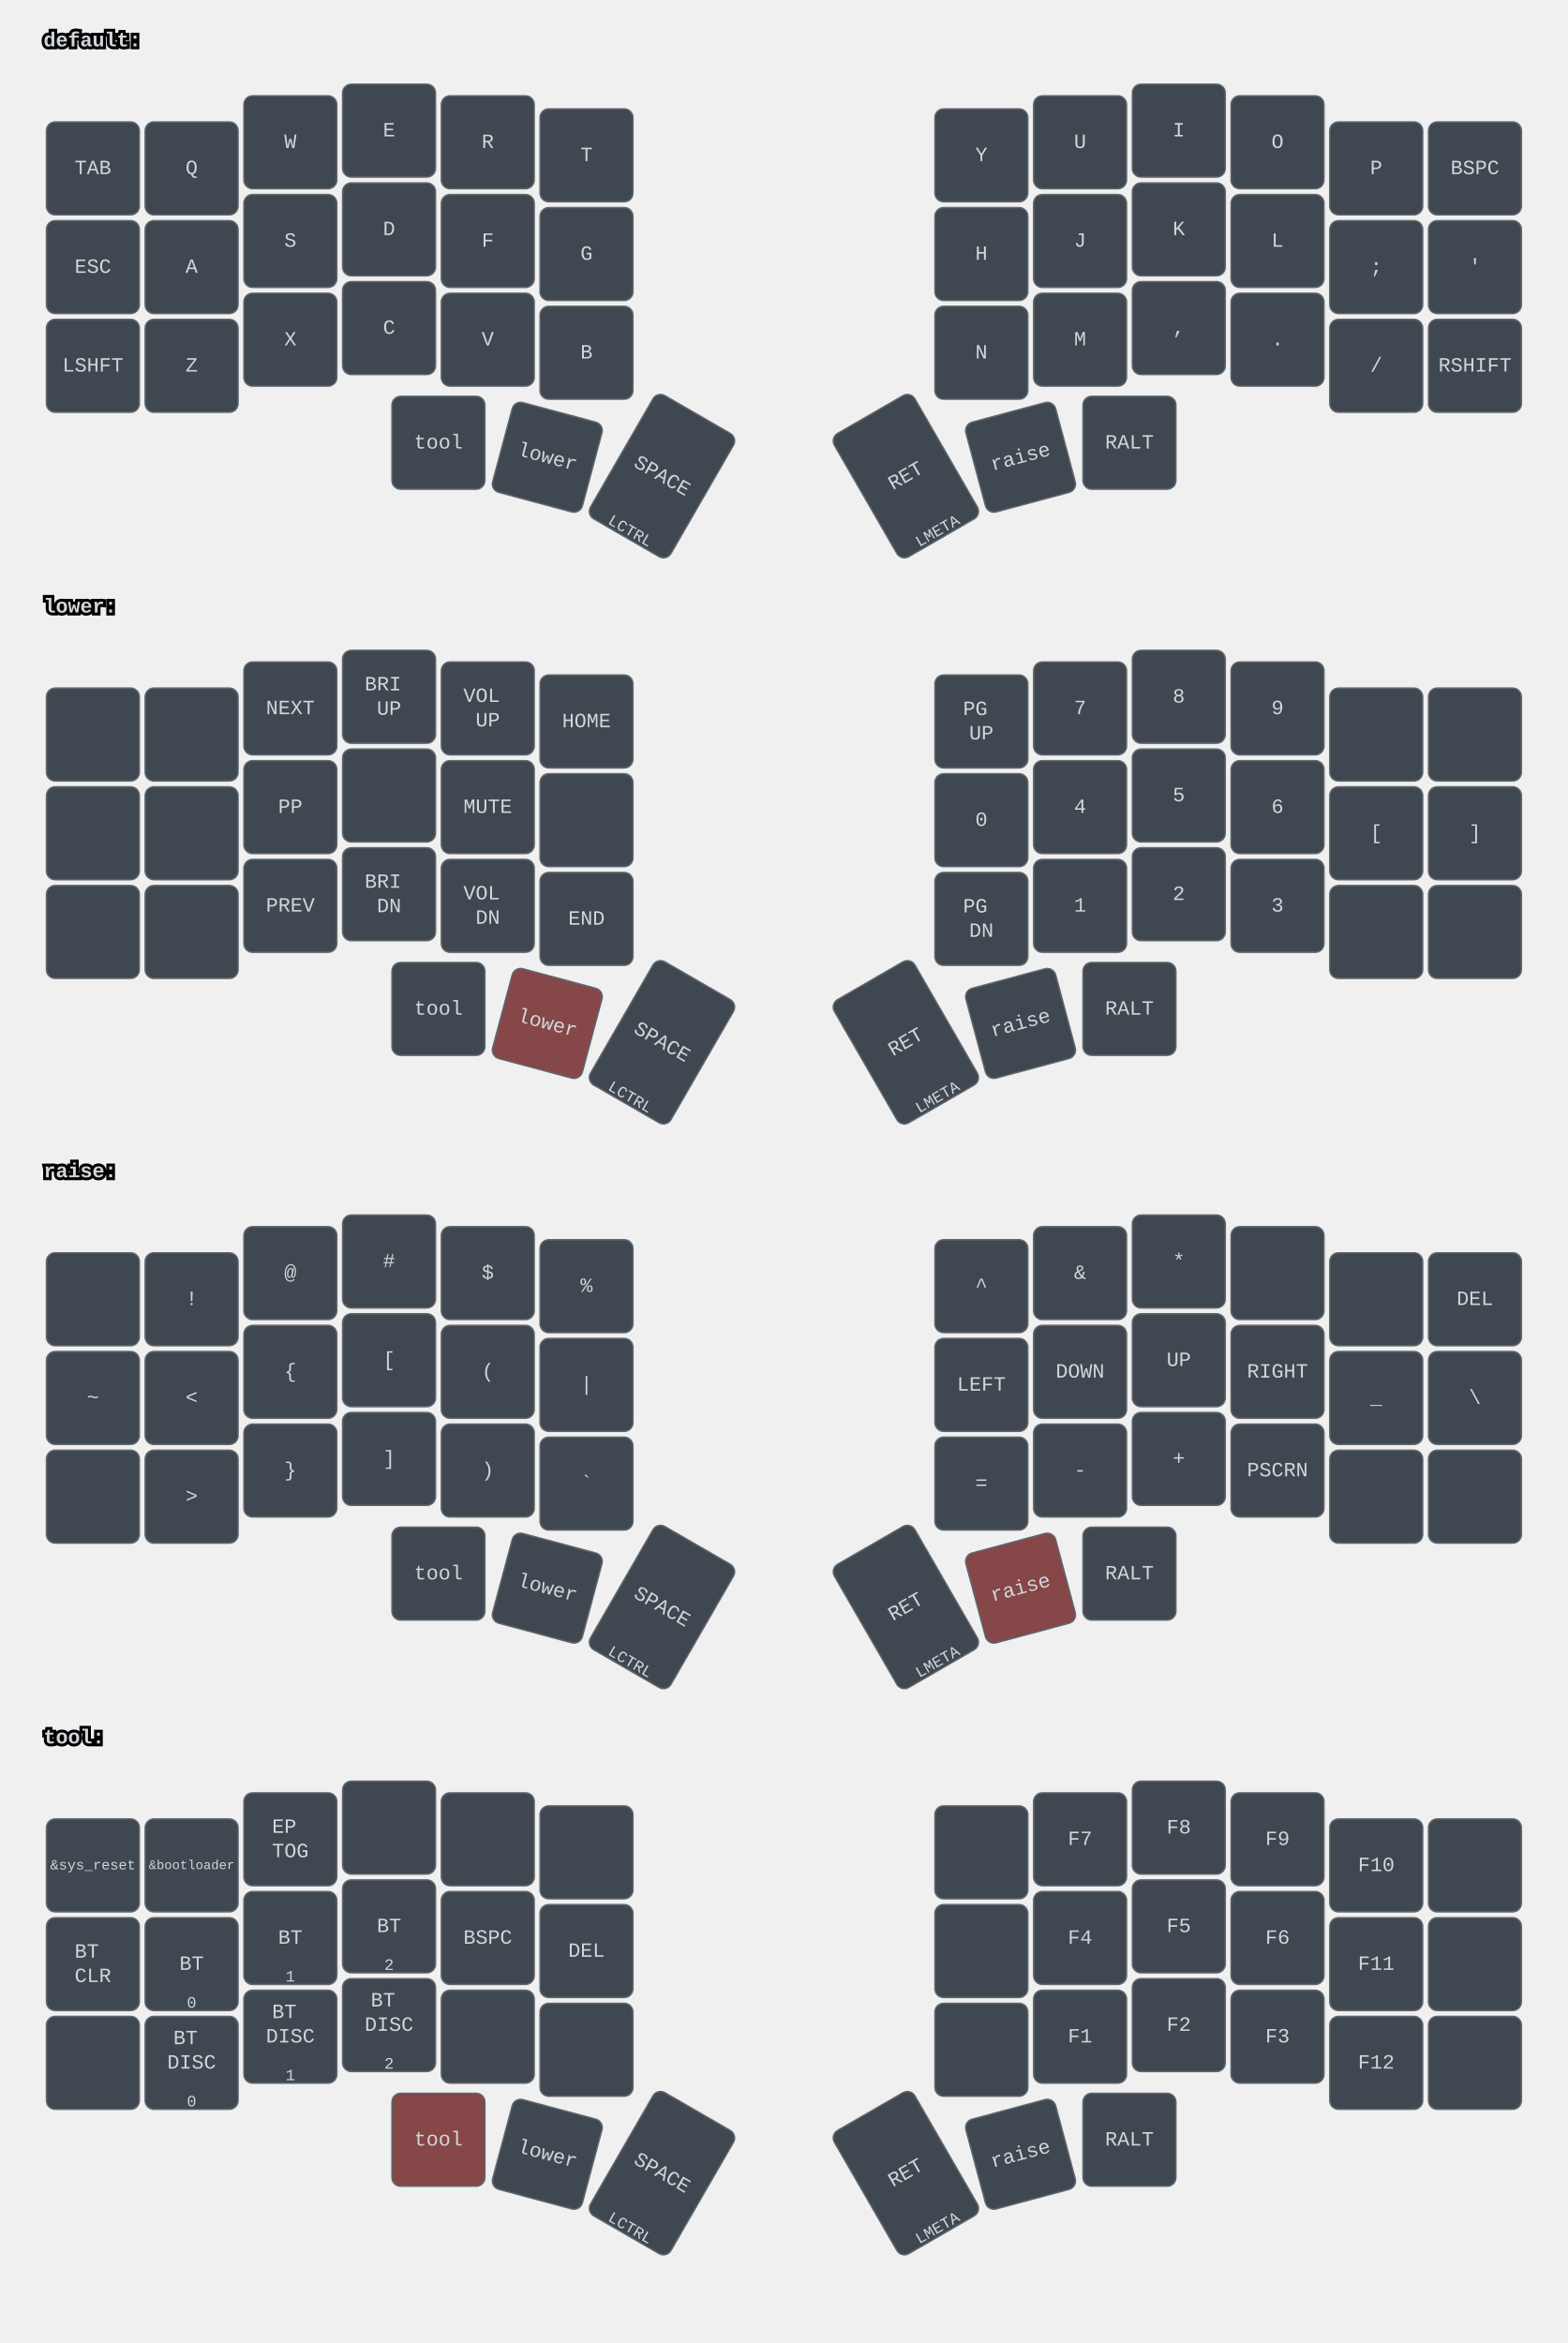
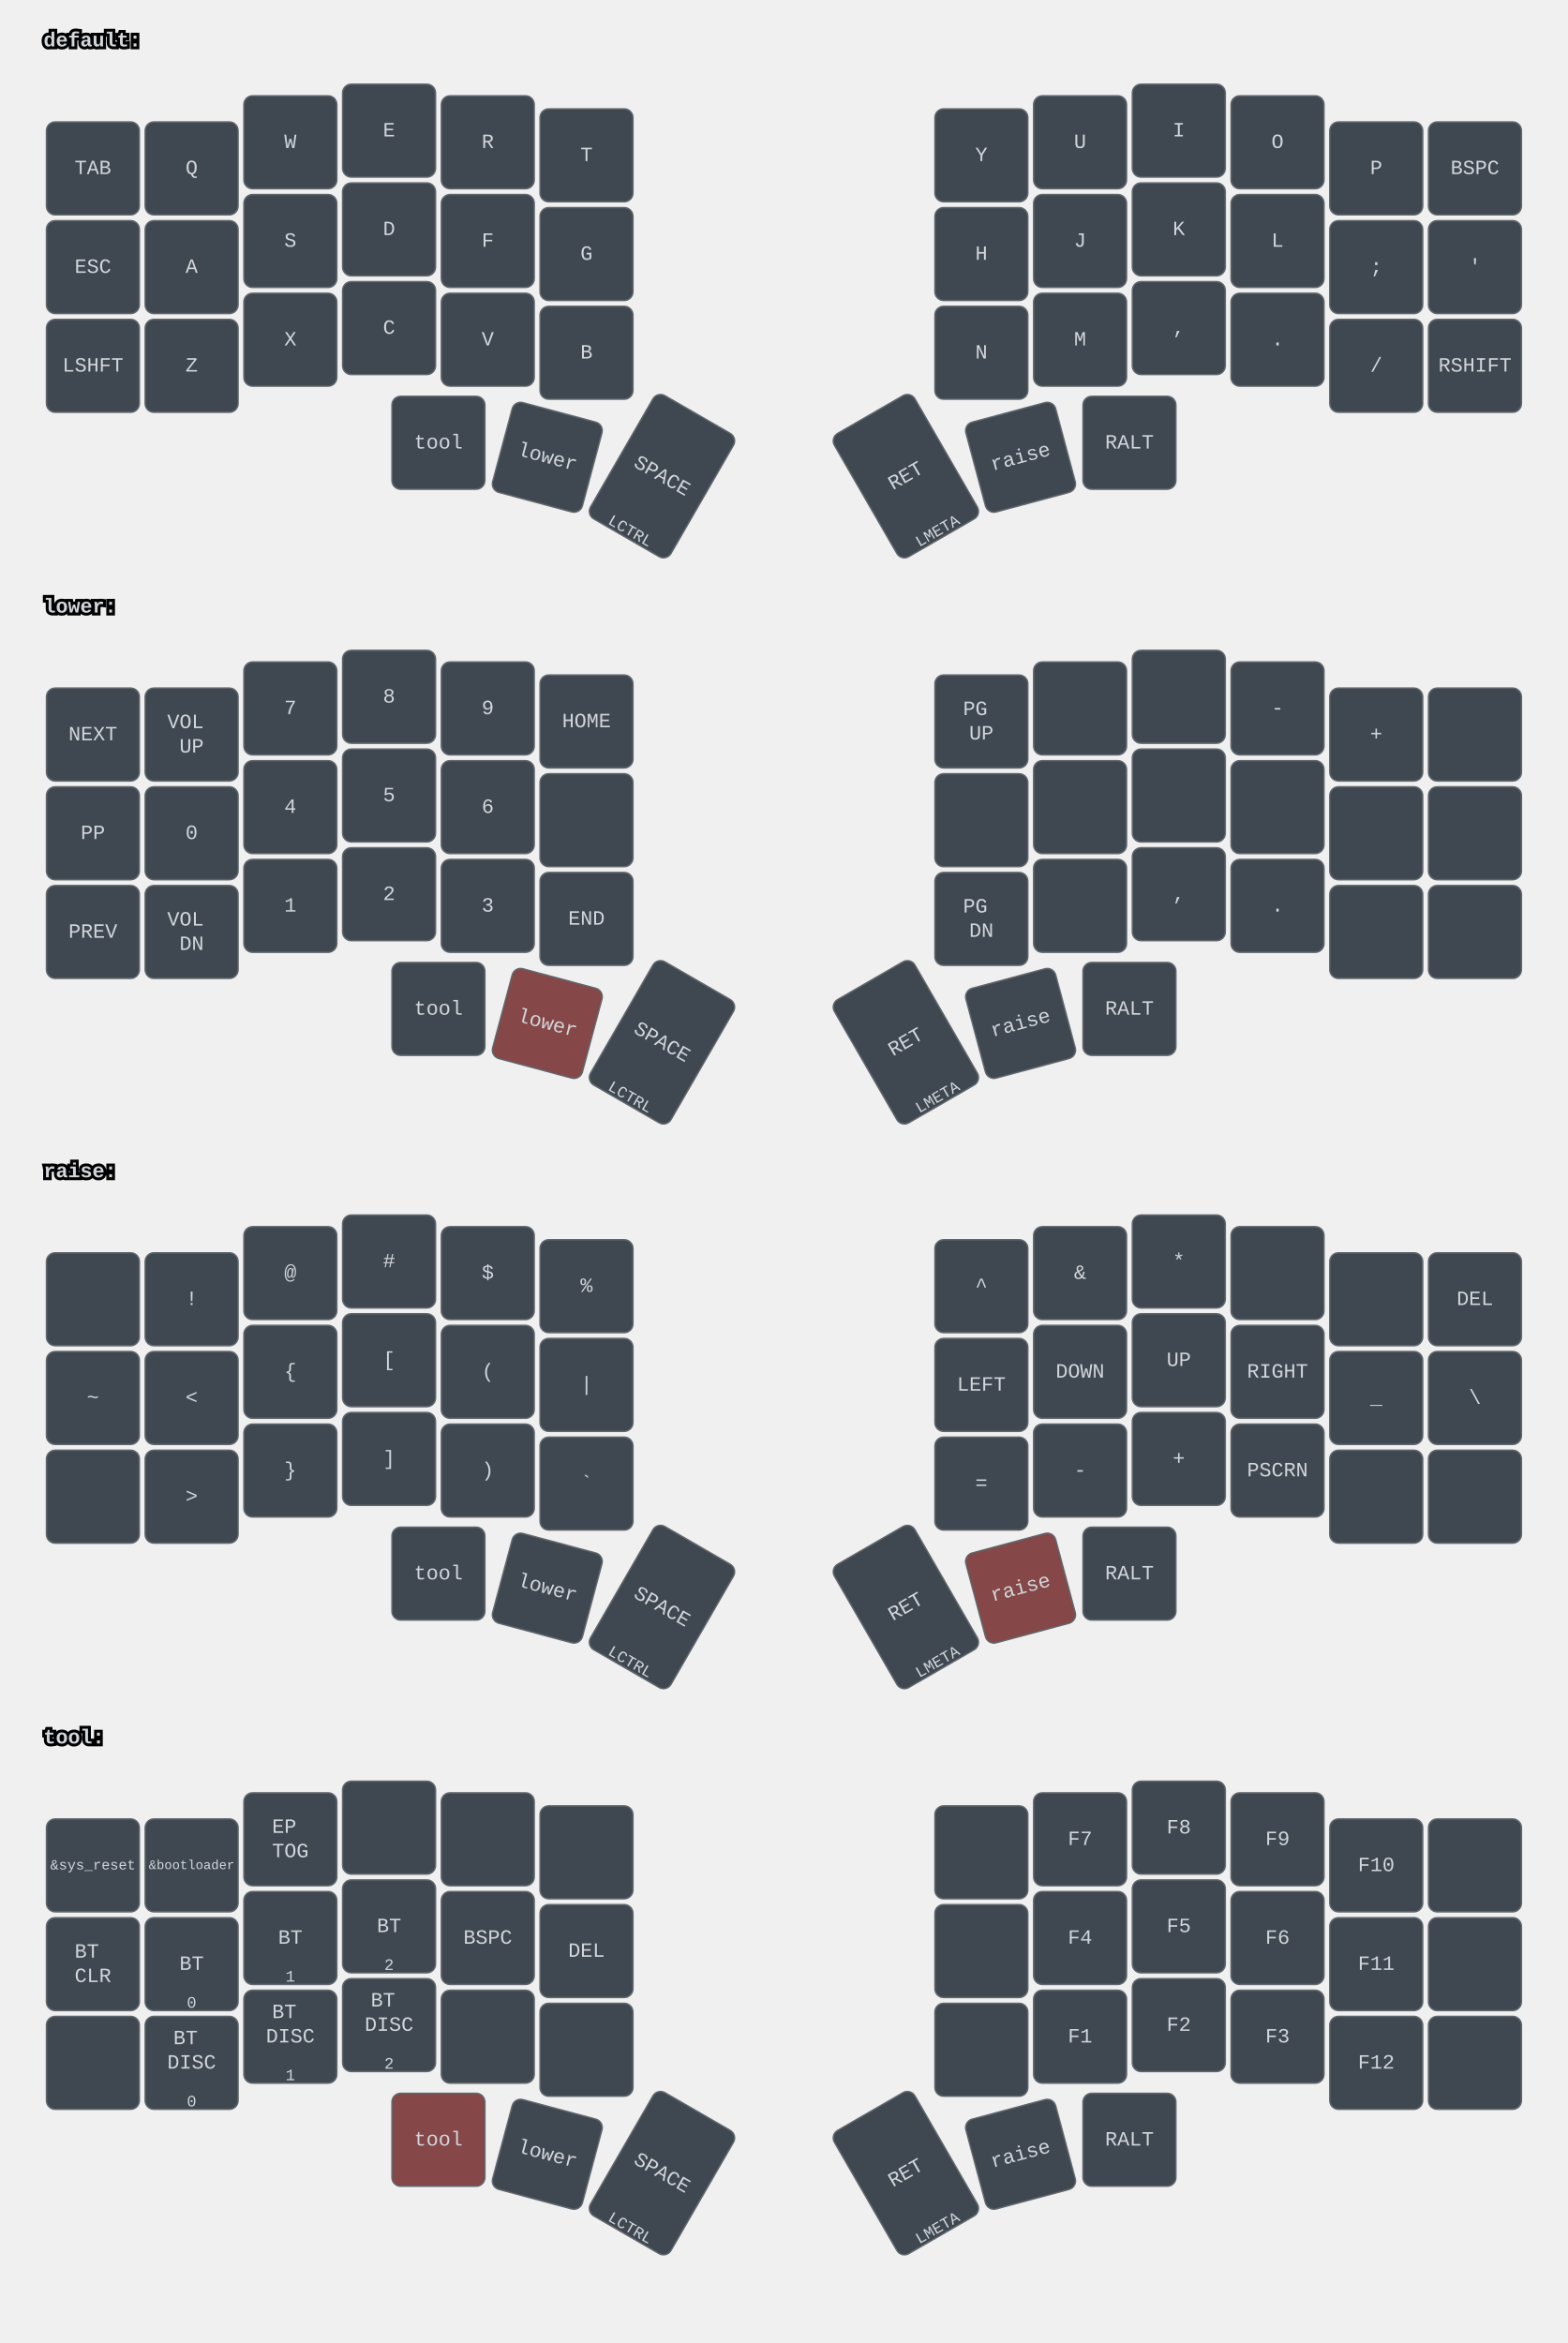
<svg xmlns="http://www.w3.org/2000/svg" width="1080" height="1614" viewBox="0 0 1080 1614" class="keymap">
  <style>/* inherit to force styles through use tags */
svg path {
    fill: inherit;
}

/* font and background color specifications */
svg.keymap {
    font-family: SFMono-Regular,Consolas,Liberation Mono,Menlo,monospace;
    font-size: 14px;
    font-kerning: normal;
    text-rendering: optimizeLegibility;
    fill: #24292e;
}

/* default key styling */
rect.key {
    fill: #f6f8fa;
}

rect.key, rect.combo {
    stroke: #c9cccf;
    stroke-width: 1;
}

/* default key side styling, only used is draw_key_sides is set */
rect.side {
    filter: brightness(90%);
}

/* color accent for combo boxes */
rect.combo, rect.combo-separate {
    fill: #cdf;
}

/* color accent for held keys */
rect.held, rect.combo.held {
    fill: #fdd;
}

/* color accent for ghost (optional) keys */
rect.ghost, rect.combo.ghost {
    stroke-dasharray: 4, 4;
    stroke-width: 2;
}

text {
    text-anchor: middle;
    dominant-baseline: middle;
}

/* styling for layer labels */
text.label {
    font-weight: bold;
    text-anchor: start;
    stroke: white;
    stroke-width: 4;
    paint-order: stroke;
}

/* styling for optional footer */
text.footer {
    text-anchor: end;
    dominant-baseline: auto;
    stroke: white;
    stroke-width: 4;
    paint-order: stroke;
}

/* styling for combo tap, and key hold/shifted label text */
text.combo, text.hold, text.shifted {
    font-size: 11px;
}

text.hold {
    text-anchor: middle;
    dominant-baseline: auto;
}

text.shifted {
    text-anchor: middle;
    dominant-baseline: hanging;
}

/* styling for hold/shifted label text in combo box */
text.combo.hold, text.combo.shifted {
    font-size: 8px;
}

/* lighter symbol for transparent keys */
text.trans {
    fill: #7b7e81;
}

/* styling for combo dendrons */
path.combo {
    stroke-width: 1;
    stroke: gray;
    fill: none;
}

/* Start Tabler Icons Cleanup */
/* cannot use height/width with glyphs */
.icon-tabler &gt; path {
    fill: inherit;
    stroke: inherit;
    stroke-width: 2;
}
/* hide tabler's default box */
.icon-tabler &gt; path[stroke="none"][fill="none"] {
    visibility: hidden;
}
/* End Tabler Icons Cleanup */

svg.keymap { fill: #d1d6db; }
rect.key { fill: #3f4750; }
rect.key, rect.combo { stroke: #60666c; }
rect.combo, rect.combo-separate { fill: #1f3d7a; }
rect.held, rect.combo.held { fill: #854747; }
text.label, text.footer { stroke: black; }
text.trans { fill: #7e8184; }
path.combo { stroke: #7f7f7f; }
</style>
  <g transform="translate(30, 0)" class="layer-default">
    <text x="0" y="28" class="label">default:</text>
    <g transform="translate(0, 56)">
      <g transform="translate(34, 60)" class="key keypos-0">
        <rect rx="6" ry="6" x="-32" y="-32" width="64" height="64" class="key" />
        <text x="0" y="0" class="key tap">TAB</text>
      </g>
      <g transform="translate(102, 60)" class="key keypos-1">
        <rect rx="6" ry="6" x="-32" y="-32" width="64" height="64" class="key" />
        <text x="0" y="0" class="key tap">Q</text>
      </g>
      <g transform="translate(170, 42)" class="key keypos-2">
        <rect rx="6" ry="6" x="-32" y="-32" width="64" height="64" class="key" />
        <text x="0" y="0" class="key tap">W</text>
      </g>
      <g transform="translate(238, 34)" class="key keypos-3">
        <rect rx="6" ry="6" x="-32" y="-32" width="64" height="64" class="key" />
        <text x="0" y="0" class="key tap">E</text>
      </g>
      <g transform="translate(306, 42)" class="key keypos-4">
        <rect rx="6" ry="6" x="-32" y="-32" width="64" height="64" class="key" />
        <text x="0" y="0" class="key tap">R</text>
      </g>
      <g transform="translate(374, 51)" class="key keypos-5">
        <rect rx="6" ry="6" x="-32" y="-32" width="64" height="64" class="key" />
        <text x="0" y="0" class="key tap">T</text>
      </g>
      <g transform="translate(646, 51)" class="key keypos-6">
        <rect rx="6" ry="6" x="-32" y="-32" width="64" height="64" class="key" />
        <text x="0" y="0" class="key tap">Y</text>
      </g>
      <g transform="translate(714, 42)" class="key keypos-7">
        <rect rx="6" ry="6" x="-32" y="-32" width="64" height="64" class="key" />
        <text x="0" y="0" class="key tap">U</text>
      </g>
      <g transform="translate(782, 34)" class="key keypos-8">
        <rect rx="6" ry="6" x="-32" y="-32" width="64" height="64" class="key" />
        <text x="0" y="0" class="key tap">I</text>
      </g>
      <g transform="translate(850, 42)" class="key keypos-9">
        <rect rx="6" ry="6" x="-32" y="-32" width="64" height="64" class="key" />
        <text x="0" y="0" class="key tap">O</text>
      </g>
      <g transform="translate(918, 60)" class="key keypos-10">
        <rect rx="6" ry="6" x="-32" y="-32" width="64" height="64" class="key" />
        <text x="0" y="0" class="key tap">P</text>
      </g>
      <g transform="translate(986, 60)" class="key keypos-11">
        <rect rx="6" ry="6" x="-32" y="-32" width="64" height="64" class="key" />
        <text x="0" y="0" class="key tap">BSPC</text>
      </g>
      <g transform="translate(34, 128)" class="key keypos-12">
        <rect rx="6" ry="6" x="-32" y="-32" width="64" height="64" class="key" />
        <text x="0" y="0" class="key tap">ESC</text>
      </g>
      <g transform="translate(102, 128)" class="key keypos-13">
        <rect rx="6" ry="6" x="-32" y="-32" width="64" height="64" class="key" />
        <text x="0" y="0" class="key tap">A</text>
      </g>
      <g transform="translate(170, 110)" class="key keypos-14">
        <rect rx="6" ry="6" x="-32" y="-32" width="64" height="64" class="key" />
        <text x="0" y="0" class="key tap">S</text>
      </g>
      <g transform="translate(238, 102)" class="key keypos-15">
        <rect rx="6" ry="6" x="-32" y="-32" width="64" height="64" class="key" />
        <text x="0" y="0" class="key tap">D</text>
      </g>
      <g transform="translate(306, 110)" class="key keypos-16">
        <rect rx="6" ry="6" x="-32" y="-32" width="64" height="64" class="key" />
        <text x="0" y="0" class="key tap">F</text>
      </g>
      <g transform="translate(374, 119)" class="key keypos-17">
        <rect rx="6" ry="6" x="-32" y="-32" width="64" height="64" class="key" />
        <text x="0" y="0" class="key tap">G</text>
      </g>
      <g transform="translate(646, 119)" class="key keypos-18">
        <rect rx="6" ry="6" x="-32" y="-32" width="64" height="64" class="key" />
        <text x="0" y="0" class="key tap">H</text>
      </g>
      <g transform="translate(714, 110)" class="key keypos-19">
        <rect rx="6" ry="6" x="-32" y="-32" width="64" height="64" class="key" />
        <text x="0" y="0" class="key tap">J</text>
      </g>
      <g transform="translate(782, 102)" class="key keypos-20">
        <rect rx="6" ry="6" x="-32" y="-32" width="64" height="64" class="key" />
        <text x="0" y="0" class="key tap">K</text>
      </g>
      <g transform="translate(850, 110)" class="key keypos-21">
        <rect rx="6" ry="6" x="-32" y="-32" width="64" height="64" class="key" />
        <text x="0" y="0" class="key tap">L</text>
      </g>
      <g transform="translate(918, 128)" class="key keypos-22">
        <rect rx="6" ry="6" x="-32" y="-32" width="64" height="64" class="key" />
        <text x="0" y="0" class="key tap">;</text>
      </g>
      <g transform="translate(986, 128)" class="key keypos-23">
        <rect rx="6" ry="6" x="-32" y="-32" width="64" height="64" class="key" />
        <text x="0" y="0" class="key tap">'</text>
      </g>
      <g transform="translate(34, 196)" class="key keypos-24">
        <rect rx="6" ry="6" x="-32" y="-32" width="64" height="64" class="key" />
        <text x="0" y="0" class="key tap">LSHFT</text>
      </g>
      <g transform="translate(102, 196)" class="key keypos-25">
        <rect rx="6" ry="6" x="-32" y="-32" width="64" height="64" class="key" />
        <text x="0" y="0" class="key tap">Z</text>
      </g>
      <g transform="translate(170, 178)" class="key keypos-26">
        <rect rx="6" ry="6" x="-32" y="-32" width="64" height="64" class="key" />
        <text x="0" y="0" class="key tap">X</text>
      </g>
      <g transform="translate(238, 170)" class="key keypos-27">
        <rect rx="6" ry="6" x="-32" y="-32" width="64" height="64" class="key" />
        <text x="0" y="0" class="key tap">C</text>
      </g>
      <g transform="translate(306, 178)" class="key keypos-28">
        <rect rx="6" ry="6" x="-32" y="-32" width="64" height="64" class="key" />
        <text x="0" y="0" class="key tap">V</text>
      </g>
      <g transform="translate(374, 187)" class="key keypos-29">
        <rect rx="6" ry="6" x="-32" y="-32" width="64" height="64" class="key" />
        <text x="0" y="0" class="key tap">B</text>
      </g>
      <g transform="translate(646, 187)" class="key keypos-30">
        <rect rx="6" ry="6" x="-32" y="-32" width="64" height="64" class="key" />
        <text x="0" y="0" class="key tap">N</text>
      </g>
      <g transform="translate(714, 178)" class="key keypos-31">
        <rect rx="6" ry="6" x="-32" y="-32" width="64" height="64" class="key" />
        <text x="0" y="0" class="key tap">M</text>
      </g>
      <g transform="translate(782, 170)" class="key keypos-32">
        <rect rx="6" ry="6" x="-32" y="-32" width="64" height="64" class="key" />
        <text x="0" y="0" class="key tap">,</text>
      </g>
      <g transform="translate(850, 178)" class="key keypos-33">
        <rect rx="6" ry="6" x="-32" y="-32" width="64" height="64" class="key" />
        <text x="0" y="0" class="key tap">.</text>
      </g>
      <g transform="translate(918, 196)" class="key keypos-34">
        <rect rx="6" ry="6" x="-32" y="-32" width="64" height="64" class="key" />
        <text x="0" y="0" class="key tap">/</text>
      </g>
      <g transform="translate(986, 196)" class="key keypos-35">
        <rect rx="6" ry="6" x="-32" y="-32" width="64" height="64" class="key" />
        <text x="0" y="0" class="key tap">RSHIFT</text>
      </g>
      <g transform="translate(272, 249)" class="key keypos-36">
        <rect rx="6" ry="6" x="-32" y="-32" width="64" height="64" class="key" />
        <text x="0" y="0" class="key tap">tool</text>
      </g>
      <g transform="translate(347, 259) rotate(15.0)" class="key keypos-37">
        <rect rx="6" ry="6" x="-32" y="-32" width="64" height="64" class="key" />
        <text x="0" y="0" class="key tap">lower</text>
      </g>
      <g transform="translate(426, 272) rotate(30.0)" class="key keypos-38">
        <rect rx="6" ry="6" x="-32" y="-49" width="64" height="98" class="key" />
        <text x="0" y="0" class="key tap">SPACE</text>
        <text x="0" y="47" class="key hold">LCTRL</text>
      </g>
      <g transform="translate(594, 272) rotate(-30.0)" class="key keypos-39">
        <rect rx="6" ry="6" x="-32" y="-49" width="64" height="98" class="key" />
        <text x="0" y="0" class="key tap">RET</text>
        <text x="0" y="47" class="key hold">LMETA</text>
      </g>
      <g transform="translate(673, 259) rotate(-15.0)" class="key keypos-40">
        <rect rx="6" ry="6" x="-32" y="-32" width="64" height="64" class="key" />
        <text x="0" y="0" class="key tap">raise</text>
      </g>
      <g transform="translate(748, 249)" class="key keypos-41">
        <rect rx="6" ry="6" x="-32" y="-32" width="64" height="64" class="key" />
        <text x="0" y="0" class="key tap">RALT</text>
      </g>
    </g>
  </g>
  <g transform="translate(30, 390)" class="layer-lower">
    <text x="0" y="28" class="label">lower:</text>
    <g transform="translate(0, 56)">
      <g transform="translate(34, 60)" class="key keypos-0">
        <rect rx="6" ry="6" x="-32" y="-32" width="64" height="64" class="key" />
+         <text x="0" y="0" class="key tap">NEXT</text>
      </g>
      <g transform="translate(102, 60)" class="key keypos-1">
-         <rect rx="6" ry="6" x="-32" y="-32" width="64" height="64" class="key" />
-       </g>
-       <g transform="translate(170, 42)" class="key keypos-2">
-         <rect rx="6" ry="6" x="-32" y="-32" width="64" height="64" class="key" />
-         <text x="0" y="0" class="key tap">NEXT</text>
-       </g>
-       <g transform="translate(238, 34)" class="key keypos-3">
-         <rect rx="6" ry="6" x="-32" y="-32" width="64" height="64" class="key" />
-         <text x="0" y="0" class="key tap">
-           <tspan x="0" dy="-0.6em">BRI</tspan>
-           <tspan x="0" dy="1.2em">UP</tspan>
-         </text>
-       </g>
-       <g transform="translate(306, 42)" class="key keypos-4">
        <rect rx="6" ry="6" x="-32" y="-32" width="64" height="64" class="key" />
        <text x="0" y="0" class="key tap">
          <tspan x="0" dy="-0.6em">VOL</tspan>
          <tspan x="0" dy="1.2em">UP</tspan>
        </text>
      </g>
+       <g transform="translate(170, 42)" class="key keypos-2">
+         <rect rx="6" ry="6" x="-32" y="-32" width="64" height="64" class="key" />
+         <text x="0" y="0" class="key tap">7</text>
+       </g>
+       <g transform="translate(238, 34)" class="key keypos-3">
+         <rect rx="6" ry="6" x="-32" y="-32" width="64" height="64" class="key" />
+         <text x="0" y="0" class="key tap">8</text>
+       </g>
+       <g transform="translate(306, 42)" class="key keypos-4">
+         <rect rx="6" ry="6" x="-32" y="-32" width="64" height="64" class="key" />
+         <text x="0" y="0" class="key tap">9</text>
+       </g>
      <g transform="translate(374, 51)" class="key keypos-5">
        <rect rx="6" ry="6" x="-32" y="-32" width="64" height="64" class="key" />
        <text x="0" y="0" class="key tap">HOME</text>
      </g>
      <g transform="translate(646, 51)" class="key keypos-6">
        <rect rx="6" ry="6" x="-32" y="-32" width="64" height="64" class="key" />
        <text x="0" y="0" class="key tap">
          <tspan x="0" dy="-0.6em">PG</tspan>
          <tspan x="0" dy="1.2em">UP</tspan>
        </text>
      </g>
      <g transform="translate(714, 42)" class="key keypos-7">
        <rect rx="6" ry="6" x="-32" y="-32" width="64" height="64" class="key" />
-         <text x="0" y="0" class="key tap">7</text>
      </g>
      <g transform="translate(782, 34)" class="key keypos-8">
        <rect rx="6" ry="6" x="-32" y="-32" width="64" height="64" class="key" />
-         <text x="0" y="0" class="key tap">8</text>
      </g>
      <g transform="translate(850, 42)" class="key keypos-9">
        <rect rx="6" ry="6" x="-32" y="-32" width="64" height="64" class="key" />
-         <text x="0" y="0" class="key tap">9</text>
+         <text x="0" y="0" class="key tap">-</text>
      </g>
      <g transform="translate(918, 60)" class="key keypos-10">
        <rect rx="6" ry="6" x="-32" y="-32" width="64" height="64" class="key" />
+         <text x="0" y="0" class="key tap">+</text>
      </g>
      <g transform="translate(986, 60)" class="key keypos-11">
        <rect rx="6" ry="6" x="-32" y="-32" width="64" height="64" class="key" />
      </g>
      <g transform="translate(34, 128)" class="key keypos-12">
        <rect rx="6" ry="6" x="-32" y="-32" width="64" height="64" class="key" />
+         <text x="0" y="0" class="key tap">PP</text>
      </g>
      <g transform="translate(102, 128)" class="key keypos-13">
        <rect rx="6" ry="6" x="-32" y="-32" width="64" height="64" class="key" />
+         <text x="0" y="0" class="key tap">0</text>
      </g>
      <g transform="translate(170, 110)" class="key keypos-14">
        <rect rx="6" ry="6" x="-32" y="-32" width="64" height="64" class="key" />
-         <text x="0" y="0" class="key tap">PP</text>
+         <text x="0" y="0" class="key tap">4</text>
      </g>
      <g transform="translate(238, 102)" class="key keypos-15">
        <rect rx="6" ry="6" x="-32" y="-32" width="64" height="64" class="key" />
+         <text x="0" y="0" class="key tap">5</text>
      </g>
      <g transform="translate(306, 110)" class="key keypos-16">
        <rect rx="6" ry="6" x="-32" y="-32" width="64" height="64" class="key" />
-         <text x="0" y="0" class="key tap">MUTE</text>
+         <text x="0" y="0" class="key tap">6</text>
      </g>
      <g transform="translate(374, 119)" class="key keypos-17">
        <rect rx="6" ry="6" x="-32" y="-32" width="64" height="64" class="key" />
      </g>
      <g transform="translate(646, 119)" class="key keypos-18">
        <rect rx="6" ry="6" x="-32" y="-32" width="64" height="64" class="key" />
-         <text x="0" y="0" class="key tap">0</text>
      </g>
      <g transform="translate(714, 110)" class="key keypos-19">
        <rect rx="6" ry="6" x="-32" y="-32" width="64" height="64" class="key" />
-         <text x="0" y="0" class="key tap">4</text>
      </g>
      <g transform="translate(782, 102)" class="key keypos-20">
        <rect rx="6" ry="6" x="-32" y="-32" width="64" height="64" class="key" />
-         <text x="0" y="0" class="key tap">5</text>
      </g>
      <g transform="translate(850, 110)" class="key keypos-21">
        <rect rx="6" ry="6" x="-32" y="-32" width="64" height="64" class="key" />
-         <text x="0" y="0" class="key tap">6</text>
      </g>
      <g transform="translate(918, 128)" class="key keypos-22">
        <rect rx="6" ry="6" x="-32" y="-32" width="64" height="64" class="key" />
-         <text x="0" y="0" class="key tap">[</text>
      </g>
      <g transform="translate(986, 128)" class="key keypos-23">
        <rect rx="6" ry="6" x="-32" y="-32" width="64" height="64" class="key" />
-         <text x="0" y="0" class="key tap">]</text>
      </g>
      <g transform="translate(34, 196)" class="key keypos-24">
        <rect rx="6" ry="6" x="-32" y="-32" width="64" height="64" class="key" />
+         <text x="0" y="0" class="key tap">PREV</text>
      </g>
      <g transform="translate(102, 196)" class="key keypos-25">
-         <rect rx="6" ry="6" x="-32" y="-32" width="64" height="64" class="key" />
-       </g>
-       <g transform="translate(170, 178)" class="key keypos-26">
-         <rect rx="6" ry="6" x="-32" y="-32" width="64" height="64" class="key" />
-         <text x="0" y="0" class="key tap">PREV</text>
-       </g>
-       <g transform="translate(238, 170)" class="key keypos-27">
-         <rect rx="6" ry="6" x="-32" y="-32" width="64" height="64" class="key" />
-         <text x="0" y="0" class="key tap">
-           <tspan x="0" dy="-0.6em">BRI</tspan>
-           <tspan x="0" dy="1.2em">DN</tspan>
-         </text>
-       </g>
-       <g transform="translate(306, 178)" class="key keypos-28">
        <rect rx="6" ry="6" x="-32" y="-32" width="64" height="64" class="key" />
        <text x="0" y="0" class="key tap">
          <tspan x="0" dy="-0.6em">VOL</tspan>
          <tspan x="0" dy="1.2em">DN</tspan>
        </text>
      </g>
+       <g transform="translate(170, 178)" class="key keypos-26">
+         <rect rx="6" ry="6" x="-32" y="-32" width="64" height="64" class="key" />
+         <text x="0" y="0" class="key tap">1</text>
+       </g>
+       <g transform="translate(238, 170)" class="key keypos-27">
+         <rect rx="6" ry="6" x="-32" y="-32" width="64" height="64" class="key" />
+         <text x="0" y="0" class="key tap">2</text>
+       </g>
+       <g transform="translate(306, 178)" class="key keypos-28">
+         <rect rx="6" ry="6" x="-32" y="-32" width="64" height="64" class="key" />
+         <text x="0" y="0" class="key tap">3</text>
+       </g>
      <g transform="translate(374, 187)" class="key keypos-29">
        <rect rx="6" ry="6" x="-32" y="-32" width="64" height="64" class="key" />
        <text x="0" y="0" class="key tap">END</text>
      </g>
      <g transform="translate(646, 187)" class="key keypos-30">
        <rect rx="6" ry="6" x="-32" y="-32" width="64" height="64" class="key" />
        <text x="0" y="0" class="key tap">
          <tspan x="0" dy="-0.6em">PG</tspan>
          <tspan x="0" dy="1.2em">DN</tspan>
        </text>
      </g>
      <g transform="translate(714, 178)" class="key keypos-31">
        <rect rx="6" ry="6" x="-32" y="-32" width="64" height="64" class="key" />
-         <text x="0" y="0" class="key tap">1</text>
      </g>
      <g transform="translate(782, 170)" class="key keypos-32">
        <rect rx="6" ry="6" x="-32" y="-32" width="64" height="64" class="key" />
-         <text x="0" y="0" class="key tap">2</text>
+         <text x="0" y="0" class="key tap">,</text>
      </g>
      <g transform="translate(850, 178)" class="key keypos-33">
        <rect rx="6" ry="6" x="-32" y="-32" width="64" height="64" class="key" />
-         <text x="0" y="0" class="key tap">3</text>
+         <text x="0" y="0" class="key tap">.</text>
      </g>
      <g transform="translate(918, 196)" class="key keypos-34">
        <rect rx="6" ry="6" x="-32" y="-32" width="64" height="64" class="key" />
      </g>
      <g transform="translate(986, 196)" class="key keypos-35">
        <rect rx="6" ry="6" x="-32" y="-32" width="64" height="64" class="key" />
      </g>
      <g transform="translate(272, 249)" class="key keypos-36">
        <rect rx="6" ry="6" x="-32" y="-32" width="64" height="64" class="key" />
        <text x="0" y="0" class="key tap">tool</text>
      </g>
      <g transform="translate(347, 259) rotate(15.0)" class="key held keypos-37">
        <rect rx="6" ry="6" x="-32" y="-32" width="64" height="64" class="key held" />
        <text x="0" y="0" class="key held tap">lower</text>
      </g>
      <g transform="translate(426, 272) rotate(30.0)" class="key keypos-38">
        <rect rx="6" ry="6" x="-32" y="-49" width="64" height="98" class="key" />
        <text x="0" y="0" class="key tap">SPACE</text>
        <text x="0" y="47" class="key hold">LCTRL</text>
      </g>
      <g transform="translate(594, 272) rotate(-30.0)" class="key keypos-39">
        <rect rx="6" ry="6" x="-32" y="-49" width="64" height="98" class="key" />
        <text x="0" y="0" class="key tap">RET</text>
        <text x="0" y="47" class="key hold">LMETA</text>
      </g>
      <g transform="translate(673, 259) rotate(-15.0)" class="key keypos-40">
        <rect rx="6" ry="6" x="-32" y="-32" width="64" height="64" class="key" />
        <text x="0" y="0" class="key tap">raise</text>
      </g>
      <g transform="translate(748, 249)" class="key keypos-41">
        <rect rx="6" ry="6" x="-32" y="-32" width="64" height="64" class="key" />
        <text x="0" y="0" class="key tap">RALT</text>
      </g>
    </g>
  </g>
  <g transform="translate(30, 779)" class="layer-raise">
    <text x="0" y="28" class="label">raise:</text>
    <g transform="translate(0, 56)">
      <g transform="translate(34, 60)" class="key keypos-0">
        <rect rx="6" ry="6" x="-32" y="-32" width="64" height="64" class="key" />
      </g>
      <g transform="translate(102, 60)" class="key keypos-1">
        <rect rx="6" ry="6" x="-32" y="-32" width="64" height="64" class="key" />
        <text x="0" y="0" class="key tap">!</text>
      </g>
      <g transform="translate(170, 42)" class="key keypos-2">
        <rect rx="6" ry="6" x="-32" y="-32" width="64" height="64" class="key" />
        <text x="0" y="0" class="key tap">@</text>
      </g>
      <g transform="translate(238, 34)" class="key keypos-3">
        <rect rx="6" ry="6" x="-32" y="-32" width="64" height="64" class="key" />
        <text x="0" y="0" class="key tap">#</text>
      </g>
      <g transform="translate(306, 42)" class="key keypos-4">
        <rect rx="6" ry="6" x="-32" y="-32" width="64" height="64" class="key" />
        <text x="0" y="0" class="key tap">$</text>
      </g>
      <g transform="translate(374, 51)" class="key keypos-5">
        <rect rx="6" ry="6" x="-32" y="-32" width="64" height="64" class="key" />
        <text x="0" y="0" class="key tap">%</text>
      </g>
      <g transform="translate(646, 51)" class="key keypos-6">
        <rect rx="6" ry="6" x="-32" y="-32" width="64" height="64" class="key" />
        <text x="0" y="0" class="key tap">^</text>
      </g>
      <g transform="translate(714, 42)" class="key keypos-7">
        <rect rx="6" ry="6" x="-32" y="-32" width="64" height="64" class="key" />
        <text x="0" y="0" class="key tap">&amp;</text>
      </g>
      <g transform="translate(782, 34)" class="key keypos-8">
        <rect rx="6" ry="6" x="-32" y="-32" width="64" height="64" class="key" />
        <text x="0" y="0" class="key tap">*</text>
      </g>
      <g transform="translate(850, 42)" class="key keypos-9">
        <rect rx="6" ry="6" x="-32" y="-32" width="64" height="64" class="key" />
      </g>
      <g transform="translate(918, 60)" class="key keypos-10">
        <rect rx="6" ry="6" x="-32" y="-32" width="64" height="64" class="key" />
      </g>
      <g transform="translate(986, 60)" class="key keypos-11">
        <rect rx="6" ry="6" x="-32" y="-32" width="64" height="64" class="key" />
        <text x="0" y="0" class="key tap">DEL</text>
      </g>
      <g transform="translate(34, 128)" class="key keypos-12">
        <rect rx="6" ry="6" x="-32" y="-32" width="64" height="64" class="key" />
        <text x="0" y="0" class="key tap">~</text>
      </g>
      <g transform="translate(102, 128)" class="key keypos-13">
        <rect rx="6" ry="6" x="-32" y="-32" width="64" height="64" class="key" />
        <text x="0" y="0" class="key tap">&lt;</text>
      </g>
      <g transform="translate(170, 110)" class="key keypos-14">
        <rect rx="6" ry="6" x="-32" y="-32" width="64" height="64" class="key" />
        <text x="0" y="0" class="key tap">{</text>
      </g>
      <g transform="translate(238, 102)" class="key keypos-15">
        <rect rx="6" ry="6" x="-32" y="-32" width="64" height="64" class="key" />
        <text x="0" y="0" class="key tap">[</text>
      </g>
      <g transform="translate(306, 110)" class="key keypos-16">
        <rect rx="6" ry="6" x="-32" y="-32" width="64" height="64" class="key" />
        <text x="0" y="0" class="key tap">(</text>
      </g>
      <g transform="translate(374, 119)" class="key keypos-17">
        <rect rx="6" ry="6" x="-32" y="-32" width="64" height="64" class="key" />
        <text x="0" y="0" class="key tap">|</text>
      </g>
      <g transform="translate(646, 119)" class="key keypos-18">
        <rect rx="6" ry="6" x="-32" y="-32" width="64" height="64" class="key" />
        <text x="0" y="0" class="key tap">LEFT</text>
      </g>
      <g transform="translate(714, 110)" class="key keypos-19">
        <rect rx="6" ry="6" x="-32" y="-32" width="64" height="64" class="key" />
        <text x="0" y="0" class="key tap">DOWN</text>
      </g>
      <g transform="translate(782, 102)" class="key keypos-20">
        <rect rx="6" ry="6" x="-32" y="-32" width="64" height="64" class="key" />
        <text x="0" y="0" class="key tap">UP</text>
      </g>
      <g transform="translate(850, 110)" class="key keypos-21">
        <rect rx="6" ry="6" x="-32" y="-32" width="64" height="64" class="key" />
        <text x="0" y="0" class="key tap">RIGHT</text>
      </g>
      <g transform="translate(918, 128)" class="key keypos-22">
        <rect rx="6" ry="6" x="-32" y="-32" width="64" height="64" class="key" />
        <text x="0" y="0" class="key tap">_</text>
      </g>
      <g transform="translate(986, 128)" class="key keypos-23">
        <rect rx="6" ry="6" x="-32" y="-32" width="64" height="64" class="key" />
        <text x="0" y="0" class="key tap">\</text>
      </g>
      <g transform="translate(34, 196)" class="key keypos-24">
        <rect rx="6" ry="6" x="-32" y="-32" width="64" height="64" class="key" />
      </g>
      <g transform="translate(102, 196)" class="key keypos-25">
        <rect rx="6" ry="6" x="-32" y="-32" width="64" height="64" class="key" />
        <text x="0" y="0" class="key tap">&gt;</text>
      </g>
      <g transform="translate(170, 178)" class="key keypos-26">
        <rect rx="6" ry="6" x="-32" y="-32" width="64" height="64" class="key" />
        <text x="0" y="0" class="key tap">}</text>
      </g>
      <g transform="translate(238, 170)" class="key keypos-27">
        <rect rx="6" ry="6" x="-32" y="-32" width="64" height="64" class="key" />
        <text x="0" y="0" class="key tap">]</text>
      </g>
      <g transform="translate(306, 178)" class="key keypos-28">
        <rect rx="6" ry="6" x="-32" y="-32" width="64" height="64" class="key" />
        <text x="0" y="0" class="key tap">)</text>
      </g>
      <g transform="translate(374, 187)" class="key keypos-29">
        <rect rx="6" ry="6" x="-32" y="-32" width="64" height="64" class="key" />
        <text x="0" y="0" class="key tap">`</text>
      </g>
      <g transform="translate(646, 187)" class="key keypos-30">
        <rect rx="6" ry="6" x="-32" y="-32" width="64" height="64" class="key" />
        <text x="0" y="0" class="key tap">=</text>
      </g>
      <g transform="translate(714, 178)" class="key keypos-31">
        <rect rx="6" ry="6" x="-32" y="-32" width="64" height="64" class="key" />
        <text x="0" y="0" class="key tap">-</text>
      </g>
      <g transform="translate(782, 170)" class="key keypos-32">
        <rect rx="6" ry="6" x="-32" y="-32" width="64" height="64" class="key" />
        <text x="0" y="0" class="key tap">+</text>
      </g>
      <g transform="translate(850, 178)" class="key keypos-33">
        <rect rx="6" ry="6" x="-32" y="-32" width="64" height="64" class="key" />
        <text x="0" y="0" class="key tap">PSCRN</text>
      </g>
      <g transform="translate(918, 196)" class="key keypos-34">
        <rect rx="6" ry="6" x="-32" y="-32" width="64" height="64" class="key" />
      </g>
      <g transform="translate(986, 196)" class="key keypos-35">
        <rect rx="6" ry="6" x="-32" y="-32" width="64" height="64" class="key" />
      </g>
      <g transform="translate(272, 249)" class="key keypos-36">
        <rect rx="6" ry="6" x="-32" y="-32" width="64" height="64" class="key" />
        <text x="0" y="0" class="key tap">tool</text>
      </g>
      <g transform="translate(347, 259) rotate(15.0)" class="key keypos-37">
        <rect rx="6" ry="6" x="-32" y="-32" width="64" height="64" class="key" />
        <text x="0" y="0" class="key tap">lower</text>
      </g>
      <g transform="translate(426, 272) rotate(30.0)" class="key keypos-38">
        <rect rx="6" ry="6" x="-32" y="-49" width="64" height="98" class="key" />
        <text x="0" y="0" class="key tap">SPACE</text>
        <text x="0" y="47" class="key hold">LCTRL</text>
      </g>
      <g transform="translate(594, 272) rotate(-30.0)" class="key keypos-39">
        <rect rx="6" ry="6" x="-32" y="-49" width="64" height="98" class="key" />
        <text x="0" y="0" class="key tap">RET</text>
        <text x="0" y="47" class="key hold">LMETA</text>
      </g>
      <g transform="translate(673, 259) rotate(-15.0)" class="key held keypos-40">
        <rect rx="6" ry="6" x="-32" y="-32" width="64" height="64" class="key held" />
        <text x="0" y="0" class="key held tap">raise</text>
      </g>
      <g transform="translate(748, 249)" class="key keypos-41">
        <rect rx="6" ry="6" x="-32" y="-32" width="64" height="64" class="key" />
        <text x="0" y="0" class="key tap">RALT</text>
      </g>
    </g>
  </g>
  <g transform="translate(30, 1169)" class="layer-tool">
    <text x="0" y="28" class="label">tool:</text>
    <g transform="translate(0, 56)">
      <g transform="translate(34, 60)" class="key keypos-0">
        <rect rx="6" ry="6" x="-32" y="-32" width="64" height="64" class="key" />
        <text x="0" y="0" class="key tap">
          <tspan style="font-size: 70%">&amp;sys_reset</tspan>
        </text>
      </g>
      <g transform="translate(102, 60)" class="key keypos-1">
        <rect rx="6" ry="6" x="-32" y="-32" width="64" height="64" class="key" />
        <text x="0" y="0" class="key tap">
          <tspan style="font-size: 64%">&amp;bootloader</tspan>
        </text>
      </g>
      <g transform="translate(170, 42)" class="key keypos-2">
        <rect rx="6" ry="6" x="-32" y="-32" width="64" height="64" class="key" />
        <text x="0" y="0" class="key tap">
          <tspan x="0" dy="-0.6em">EP</tspan>
          <tspan x="0" dy="1.2em">TOG</tspan>
        </text>
      </g>
      <g transform="translate(238, 34)" class="key keypos-3">
        <rect rx="6" ry="6" x="-32" y="-32" width="64" height="64" class="key" />
      </g>
      <g transform="translate(306, 42)" class="key keypos-4">
        <rect rx="6" ry="6" x="-32" y="-32" width="64" height="64" class="key" />
      </g>
      <g transform="translate(374, 51)" class="key keypos-5">
        <rect rx="6" ry="6" x="-32" y="-32" width="64" height="64" class="key" />
      </g>
      <g transform="translate(646, 51)" class="key keypos-6">
        <rect rx="6" ry="6" x="-32" y="-32" width="64" height="64" class="key" />
      </g>
      <g transform="translate(714, 42)" class="key keypos-7">
        <rect rx="6" ry="6" x="-32" y="-32" width="64" height="64" class="key" />
        <text x="0" y="0" class="key tap">F7</text>
      </g>
      <g transform="translate(782, 34)" class="key keypos-8">
        <rect rx="6" ry="6" x="-32" y="-32" width="64" height="64" class="key" />
        <text x="0" y="0" class="key tap">F8</text>
      </g>
      <g transform="translate(850, 42)" class="key keypos-9">
        <rect rx="6" ry="6" x="-32" y="-32" width="64" height="64" class="key" />
        <text x="0" y="0" class="key tap">F9</text>
      </g>
      <g transform="translate(918, 60)" class="key keypos-10">
        <rect rx="6" ry="6" x="-32" y="-32" width="64" height="64" class="key" />
        <text x="0" y="0" class="key tap">F10</text>
      </g>
      <g transform="translate(986, 60)" class="key keypos-11">
        <rect rx="6" ry="6" x="-32" y="-32" width="64" height="64" class="key" />
      </g>
      <g transform="translate(34, 128)" class="key keypos-12">
        <rect rx="6" ry="6" x="-32" y="-32" width="64" height="64" class="key" />
        <text x="0" y="0" class="key tap">
          <tspan x="0" dy="-0.6em">BT</tspan>
          <tspan x="0" dy="1.2em">CLR</tspan>
        </text>
      </g>
      <g transform="translate(102, 128)" class="key keypos-13">
        <rect rx="6" ry="6" x="-32" y="-32" width="64" height="64" class="key" />
        <text x="0" y="0" class="key tap">BT</text>
        <text x="0" y="30" class="key hold">0</text>
      </g>
      <g transform="translate(170, 110)" class="key keypos-14">
        <rect rx="6" ry="6" x="-32" y="-32" width="64" height="64" class="key" />
        <text x="0" y="0" class="key tap">BT</text>
        <text x="0" y="30" class="key hold">1</text>
      </g>
      <g transform="translate(238, 102)" class="key keypos-15">
        <rect rx="6" ry="6" x="-32" y="-32" width="64" height="64" class="key" />
        <text x="0" y="0" class="key tap">BT</text>
        <text x="0" y="30" class="key hold">2</text>
      </g>
      <g transform="translate(306, 110)" class="key keypos-16">
        <rect rx="6" ry="6" x="-32" y="-32" width="64" height="64" class="key" />
        <text x="0" y="0" class="key tap">BSPC</text>
      </g>
      <g transform="translate(374, 119)" class="key keypos-17">
        <rect rx="6" ry="6" x="-32" y="-32" width="64" height="64" class="key" />
        <text x="0" y="0" class="key tap">DEL</text>
      </g>
      <g transform="translate(646, 119)" class="key keypos-18">
        <rect rx="6" ry="6" x="-32" y="-32" width="64" height="64" class="key" />
      </g>
      <g transform="translate(714, 110)" class="key keypos-19">
        <rect rx="6" ry="6" x="-32" y="-32" width="64" height="64" class="key" />
        <text x="0" y="0" class="key tap">F4</text>
      </g>
      <g transform="translate(782, 102)" class="key keypos-20">
        <rect rx="6" ry="6" x="-32" y="-32" width="64" height="64" class="key" />
        <text x="0" y="0" class="key tap">F5</text>
      </g>
      <g transform="translate(850, 110)" class="key keypos-21">
        <rect rx="6" ry="6" x="-32" y="-32" width="64" height="64" class="key" />
        <text x="0" y="0" class="key tap">F6</text>
      </g>
      <g transform="translate(918, 128)" class="key keypos-22">
        <rect rx="6" ry="6" x="-32" y="-32" width="64" height="64" class="key" />
        <text x="0" y="0" class="key tap">F11</text>
      </g>
      <g transform="translate(986, 128)" class="key keypos-23">
        <rect rx="6" ry="6" x="-32" y="-32" width="64" height="64" class="key" />
      </g>
      <g transform="translate(34, 196)" class="key keypos-24">
        <rect rx="6" ry="6" x="-32" y="-32" width="64" height="64" class="key" />
      </g>
      <g transform="translate(102, 196)" class="key keypos-25">
        <rect rx="6" ry="6" x="-32" y="-32" width="64" height="64" class="key" />
        <text x="0" y="0" class="key tap">
          <tspan x="0" dy="-1.2em">BT</tspan>
          <tspan x="0" dy="1.2em">DISC</tspan>
        </text>
        <text x="0" y="30" class="key hold">0</text>
      </g>
      <g transform="translate(170, 178)" class="key keypos-26">
        <rect rx="6" ry="6" x="-32" y="-32" width="64" height="64" class="key" />
        <text x="0" y="0" class="key tap">
          <tspan x="0" dy="-1.2em">BT</tspan>
          <tspan x="0" dy="1.2em">DISC</tspan>
        </text>
        <text x="0" y="30" class="key hold">1</text>
      </g>
      <g transform="translate(238, 170)" class="key keypos-27">
        <rect rx="6" ry="6" x="-32" y="-32" width="64" height="64" class="key" />
        <text x="0" y="0" class="key tap">
          <tspan x="0" dy="-1.2em">BT</tspan>
          <tspan x="0" dy="1.2em">DISC</tspan>
        </text>
        <text x="0" y="30" class="key hold">2</text>
      </g>
      <g transform="translate(306, 178)" class="key keypos-28">
        <rect rx="6" ry="6" x="-32" y="-32" width="64" height="64" class="key" />
      </g>
      <g transform="translate(374, 187)" class="key keypos-29">
        <rect rx="6" ry="6" x="-32" y="-32" width="64" height="64" class="key" />
      </g>
      <g transform="translate(646, 187)" class="key keypos-30">
        <rect rx="6" ry="6" x="-32" y="-32" width="64" height="64" class="key" />
      </g>
      <g transform="translate(714, 178)" class="key keypos-31">
        <rect rx="6" ry="6" x="-32" y="-32" width="64" height="64" class="key" />
        <text x="0" y="0" class="key tap">F1</text>
      </g>
      <g transform="translate(782, 170)" class="key keypos-32">
        <rect rx="6" ry="6" x="-32" y="-32" width="64" height="64" class="key" />
        <text x="0" y="0" class="key tap">F2</text>
      </g>
      <g transform="translate(850, 178)" class="key keypos-33">
        <rect rx="6" ry="6" x="-32" y="-32" width="64" height="64" class="key" />
        <text x="0" y="0" class="key tap">F3</text>
      </g>
      <g transform="translate(918, 196)" class="key keypos-34">
        <rect rx="6" ry="6" x="-32" y="-32" width="64" height="64" class="key" />
        <text x="0" y="0" class="key tap">F12</text>
      </g>
      <g transform="translate(986, 196)" class="key keypos-35">
        <rect rx="6" ry="6" x="-32" y="-32" width="64" height="64" class="key" />
      </g>
      <g transform="translate(272, 249)" class="key held keypos-36">
        <rect rx="6" ry="6" x="-32" y="-32" width="64" height="64" class="key held" />
        <text x="0" y="0" class="key held tap">tool</text>
      </g>
      <g transform="translate(347, 259) rotate(15.0)" class="key keypos-37">
        <rect rx="6" ry="6" x="-32" y="-32" width="64" height="64" class="key" />
        <text x="0" y="0" class="key tap">lower</text>
      </g>
      <g transform="translate(426, 272) rotate(30.0)" class="key keypos-38">
        <rect rx="6" ry="6" x="-32" y="-49" width="64" height="98" class="key" />
        <text x="0" y="0" class="key tap">SPACE</text>
        <text x="0" y="47" class="key hold">LCTRL</text>
      </g>
      <g transform="translate(594, 272) rotate(-30.0)" class="key keypos-39">
        <rect rx="6" ry="6" x="-32" y="-49" width="64" height="98" class="key" />
        <text x="0" y="0" class="key tap">RET</text>
        <text x="0" y="47" class="key hold">LMETA</text>
      </g>
      <g transform="translate(673, 259) rotate(-15.0)" class="key keypos-40">
        <rect rx="6" ry="6" x="-32" y="-32" width="64" height="64" class="key" />
        <text x="0" y="0" class="key tap">raise</text>
      </g>
      <g transform="translate(748, 249)" class="key keypos-41">
        <rect rx="6" ry="6" x="-32" y="-32" width="64" height="64" class="key" />
        <text x="0" y="0" class="key tap">RALT</text>
      </g>
    </g>
  </g>
</svg>
